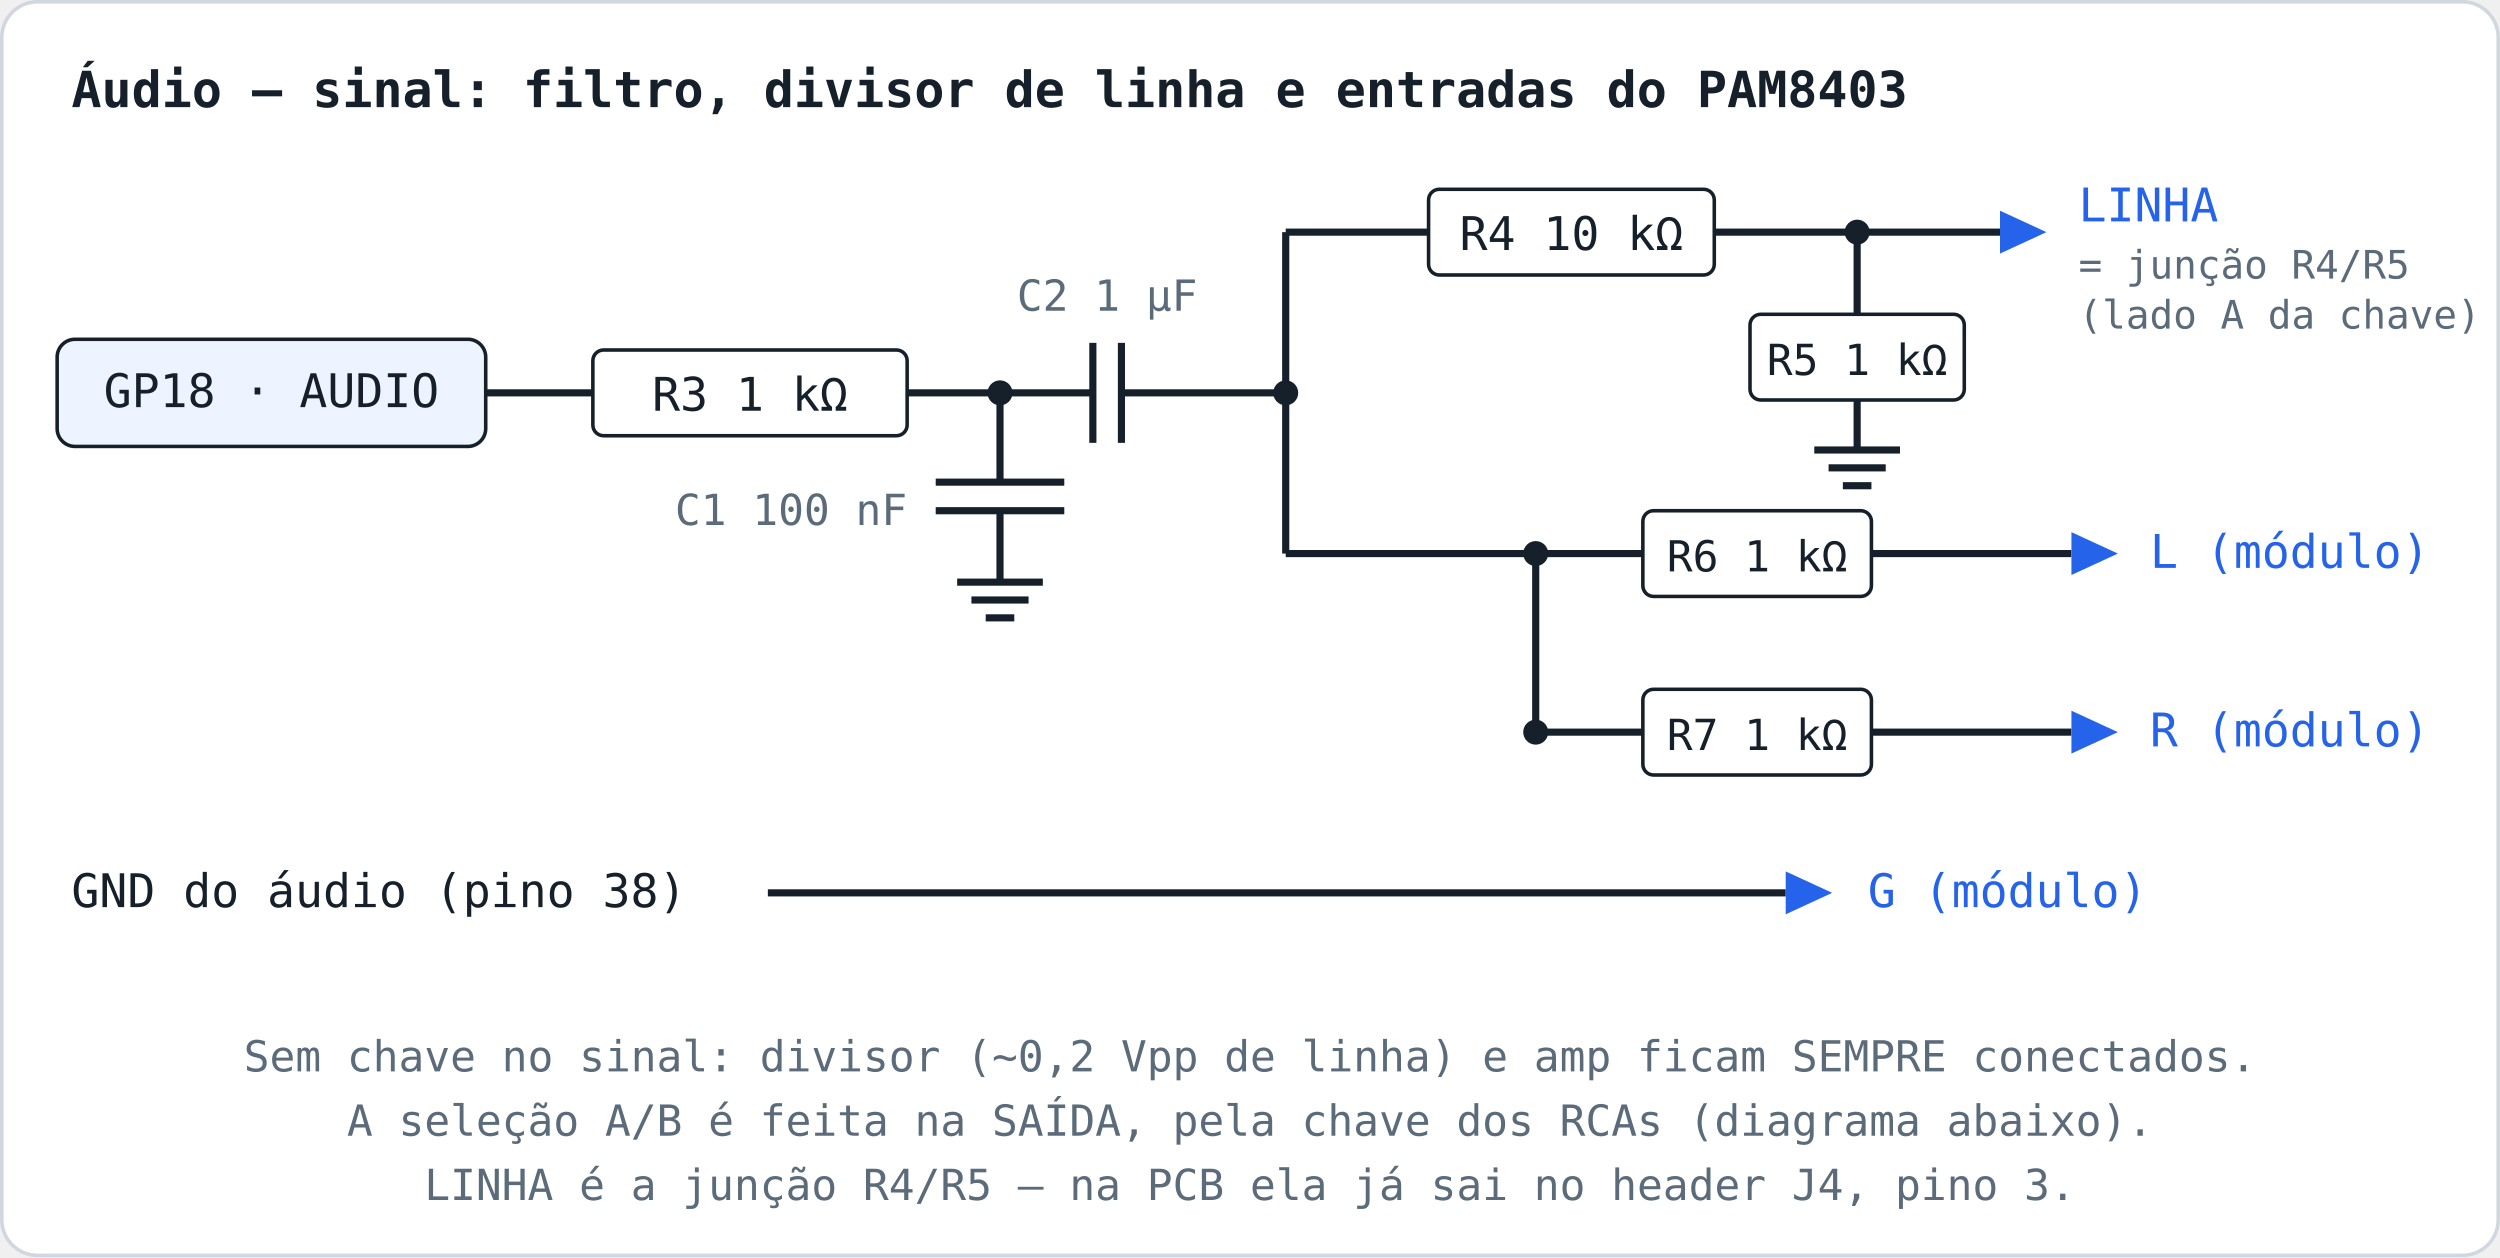
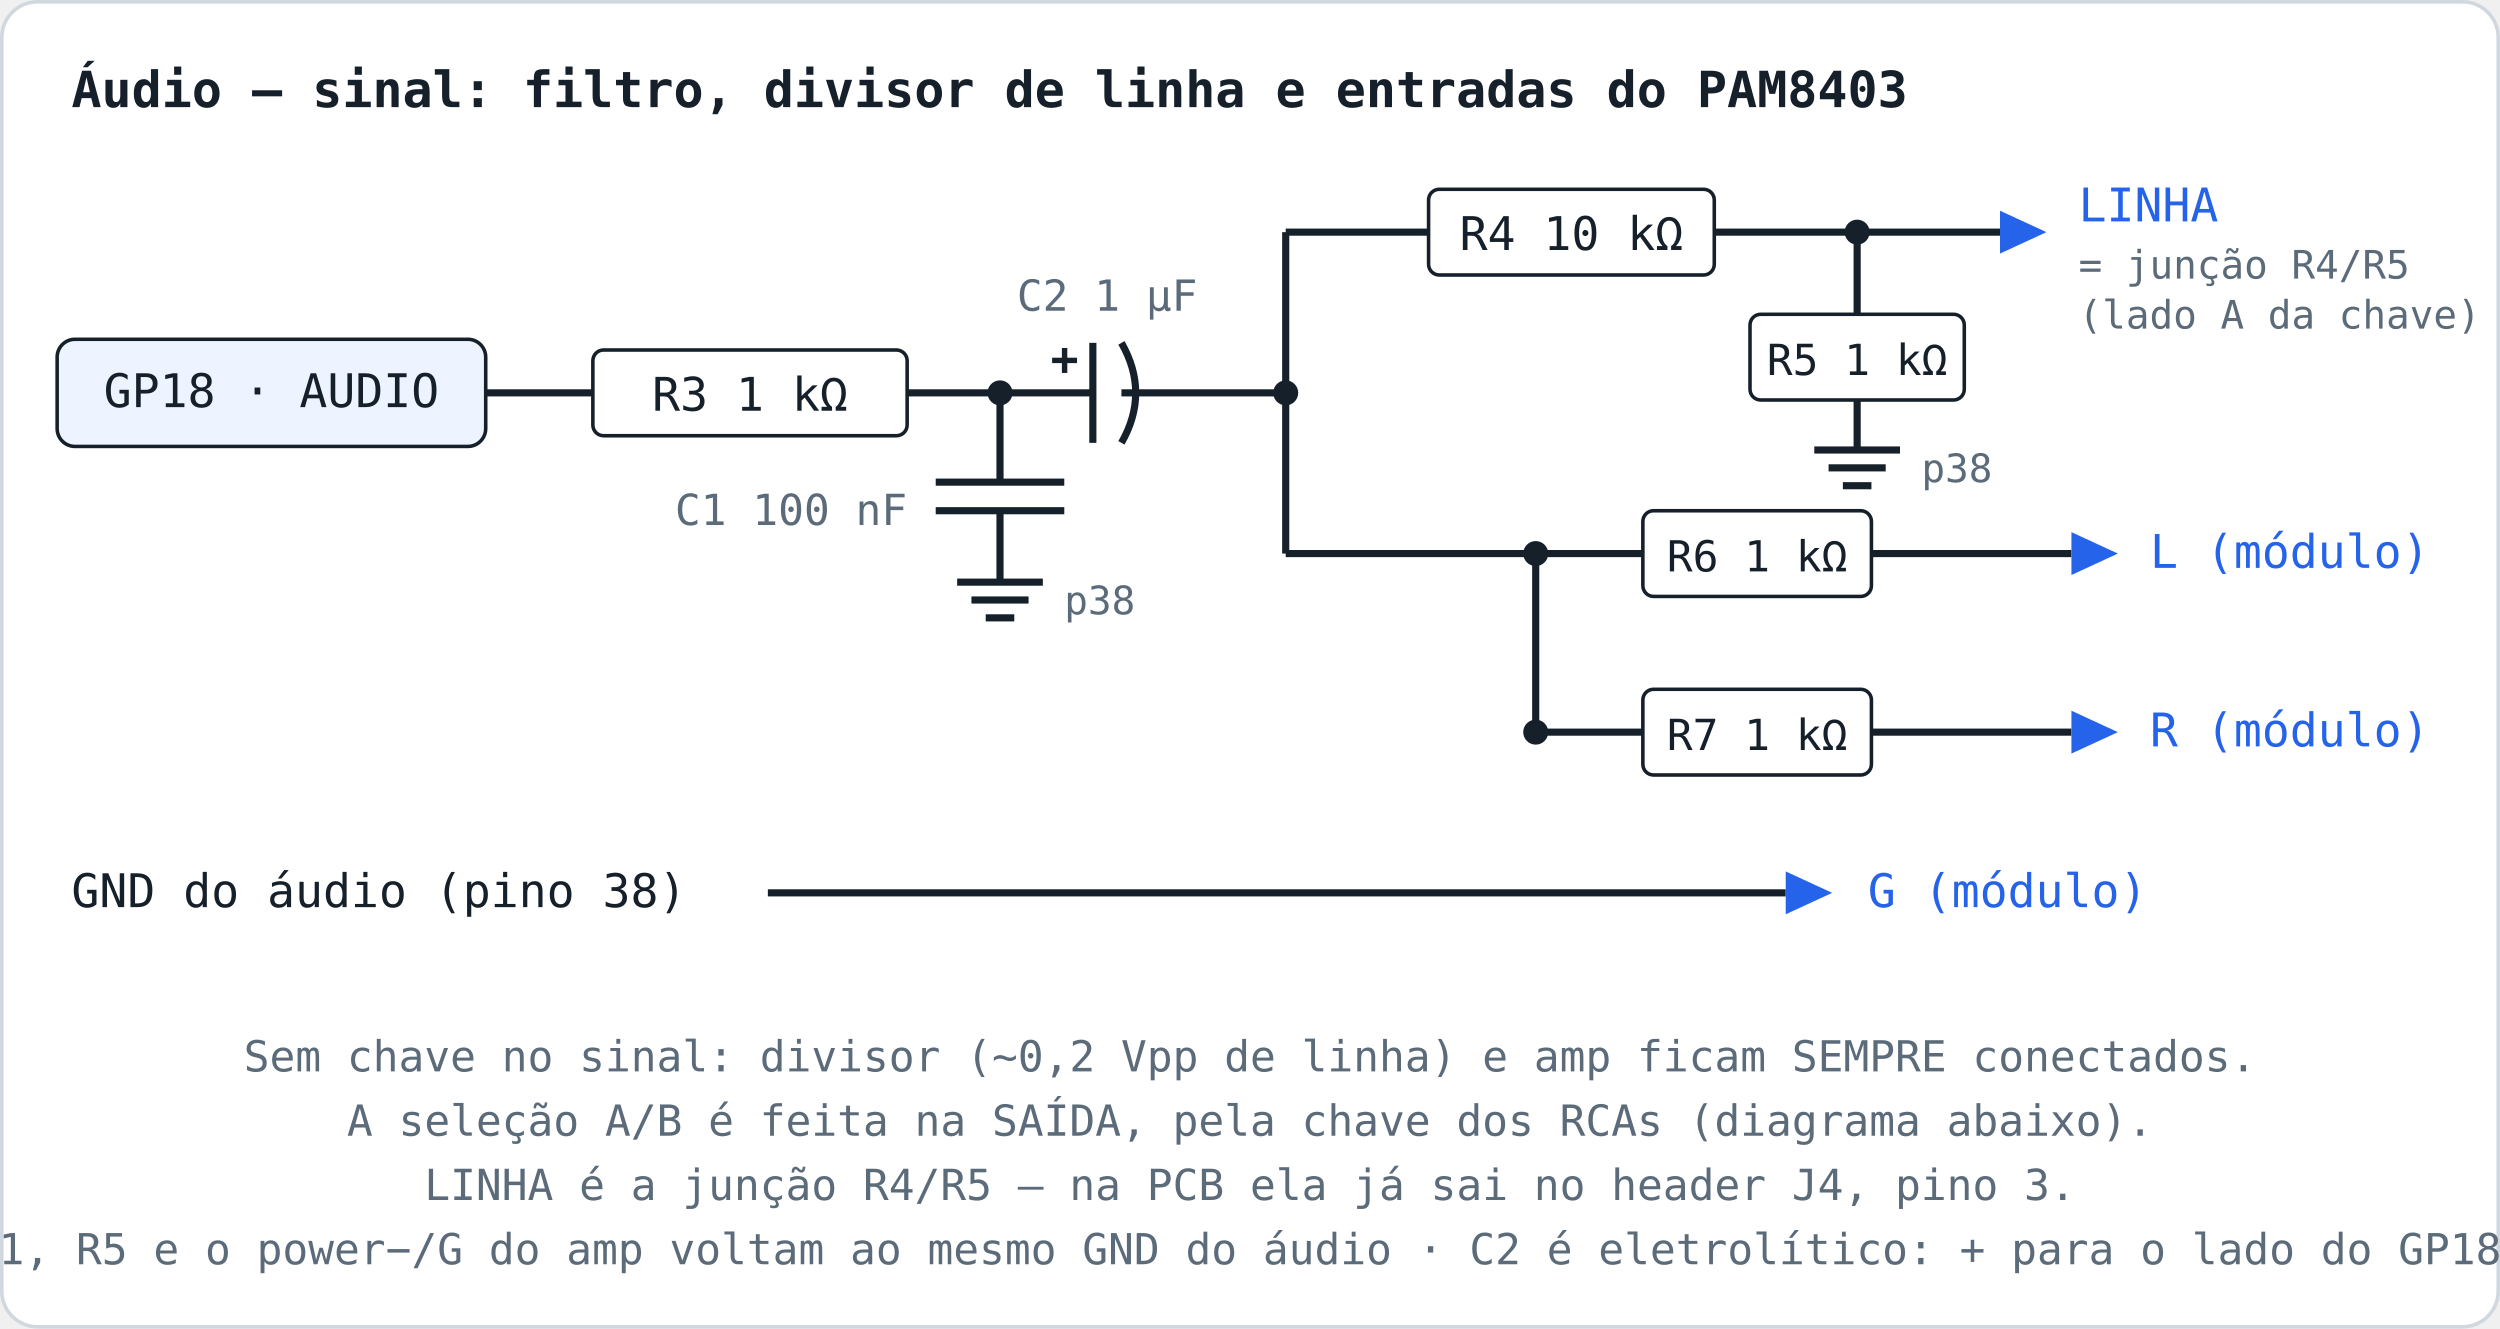
- <svg xmlns="http://www.w3.org/2000/svg" viewBox="0 0 700 352" font-family="ui-monospace, SFMono-Regular, Menlo, Consolas, monospace" font-size="13">
-   <rect x="0.5" y="0.5" width="699" height="351" rx="10" fill="#ffffff" stroke="#d0d7de" />
+ <svg xmlns="http://www.w3.org/2000/svg" viewBox="0 0 700 372" font-family="ui-monospace, SFMono-Regular, Menlo, Consolas, monospace" font-size="13">
+   <rect x="0.5" y="0.5" width="699" height="371" rx="10" fill="#ffffff" stroke="#d0d7de" />
  <text x="20" y="30" font-size="14" font-weight="bold" fill="#16202a">Áudio — sinal: filtro, divisor de linha e entradas do PAM8403</text>
  <rect x="16" y="95" width="120" height="30" rx="5" fill="#eef4ff" stroke="#16202a" />
  <text x="76" y="114" text-anchor="middle" fill="#16202a">GP18 · AUDIO</text>
  <rect x="166" y="98" width="88" height="24" rx="3" fill="#ffffff" stroke="#16202a" />
  <text x="210" y="115" text-anchor="middle" fill="#16202a">R3 1 kΩ</text>
  <g stroke="#16202a" stroke-width="2" fill="none">
    <line x1="136" y1="110" x2="166" y2="110" />
    <line x1="254" y1="110" x2="306" y2="110" />
    <line x1="314" y1="110" x2="360" y2="110" />
    <line x1="360" y1="65" x2="360" y2="155" />
    <line x1="360" y1="65" x2="400" y2="65" />
    <line x1="480" y1="65" x2="560" y2="65" />
    <line x1="520" y1="65" x2="520" y2="88" />
    <line x1="520" y1="112" x2="520" y2="126" />
    <line x1="360" y1="155" x2="430" y2="155" />
    <line x1="430" y1="155" x2="430" y2="205" />
    <line x1="430" y1="155" x2="460" y2="155" />
    <line x1="524" y1="155" x2="580" y2="155" />
    <line x1="430" y1="205" x2="460" y2="205" />
    <line x1="524" y1="205" x2="580" y2="205" />
  </g>
  <circle cx="280" cy="110" r="3.5" fill="#16202a" />
  <circle cx="360" cy="110" r="3.5" fill="#16202a" />
  <circle cx="520" cy="65" r="3.5" fill="#16202a" />
  <circle cx="430" cy="155" r="3.5" fill="#16202a" />
  <circle cx="430" cy="205" r="3.5" fill="#16202a" />
  <g stroke="#16202a" stroke-width="2">
    <line x1="280" y1="110" x2="280" y2="135" />
    <line x1="262" y1="135" x2="298" y2="135" />
    <line x1="262" y1="143" x2="298" y2="143" />
    <line x1="280" y1="143" x2="280" y2="163" />
    <line x1="268" y1="163" x2="292" y2="163" />
    <line x1="272" y1="168" x2="288" y2="168" />
    <line x1="276" y1="173" x2="284" y2="173" />
  </g>
  <text x="254" y="147" text-anchor="end" fill="#5b6b7a" font-size="12">C1 100 nF</text>
-   <g stroke="#16202a" stroke-width="2">
+   <text x="298" y="172" fill="#5b6b7a" font-size="11">p38</text>
+   <g stroke="#16202a" stroke-width="2" fill="none">
    <line x1="306" y1="96" x2="306" y2="124" />
-     <line x1="314" y1="96" x2="314" y2="124" />
+     <path d="M 314 96 Q 322 110 314 124" />
  </g>
+   <text x="302" y="105" text-anchor="end" fill="#16202a" font-size="13" font-weight="bold">+</text>
  <text x="310" y="87" text-anchor="middle" fill="#5b6b7a" font-size="12">C2 1 µF</text>
  <rect x="400" y="53" width="80" height="24" rx="3" fill="#ffffff" stroke="#16202a" />
  <text x="440" y="70" text-anchor="middle" fill="#16202a">R4 10 kΩ</text>
  <rect x="490" y="88" width="60" height="24" rx="3" fill="#ffffff" stroke="#16202a" />
  <text x="520" y="105" text-anchor="middle" font-size="12" fill="#16202a">R5 1 kΩ</text>
  <g stroke="#16202a" stroke-width="2">
    <line x1="508" y1="126" x2="532" y2="126" />
    <line x1="512" y1="131" x2="528" y2="131" />
    <line x1="516" y1="136" x2="524" y2="136" />
  </g>
+   <text x="538" y="135" fill="#5b6b7a" font-size="11">p38</text>
  <polygon points="560,59 573,65 560,71" fill="#2563eb" />
  <text x="582" y="62" fill="#2563eb">LINHA</text>
  <text x="582" y="78" fill="#5b6b7a" font-size="11">= junção R4/R5</text>
  <text x="582" y="92" fill="#5b6b7a" font-size="11">(lado A da chave)</text>
  <rect x="460" y="143" width="64" height="24" rx="3" fill="#ffffff" stroke="#16202a" />
  <text x="492" y="160" text-anchor="middle" font-size="12" fill="#16202a">R6 1 kΩ</text>
  <rect x="460" y="193" width="64" height="24" rx="3" fill="#ffffff" stroke="#16202a" />
  <text x="492" y="210" text-anchor="middle" font-size="12" fill="#16202a">R7 1 kΩ</text>
  <polygon points="580,149 593,155 580,161" fill="#2563eb" />
  <text x="602" y="159" fill="#2563eb">L (módulo)</text>
  <polygon points="580,199 593,205 580,211" fill="#2563eb" />
  <text x="602" y="209" fill="#2563eb">R (módulo)</text>
  <text x="20" y="254" fill="#16202a">GND do áudio (pino 38)</text>
  <line x1="215" y1="250" x2="500" y2="250" stroke="#16202a" stroke-width="2" />
  <polygon points="500,244 513,250 500,256" fill="#2563eb" />
  <text x="523" y="254" fill="#2563eb">G (módulo)</text>
  <text x="350" y="300" text-anchor="middle" fill="#5b6b7a" font-size="12">Sem chave no sinal: divisor (~0,2 Vpp de linha) e amp ficam SEMPRE conectados.</text>
  <text x="350" y="318" text-anchor="middle" fill="#5b6b7a" font-size="12">A seleção A/B é feita na SAÍDA, pela chave dos RCAs (diagrama abaixo).</text>
  <text x="350" y="336" text-anchor="middle" fill="#5b6b7a" font-size="12">LINHA é a junção R4/R5 — na PCB ela já sai no header J4, pino 3.</text>
+   <text x="350" y="354" text-anchor="middle" fill="#5b6b7a" font-size="12">C1, R5 e o power−/G do amp voltam ao mesmo GND do áudio  ·  C2 é eletrolítico: + para o lado do GP18.</text>
</svg>
